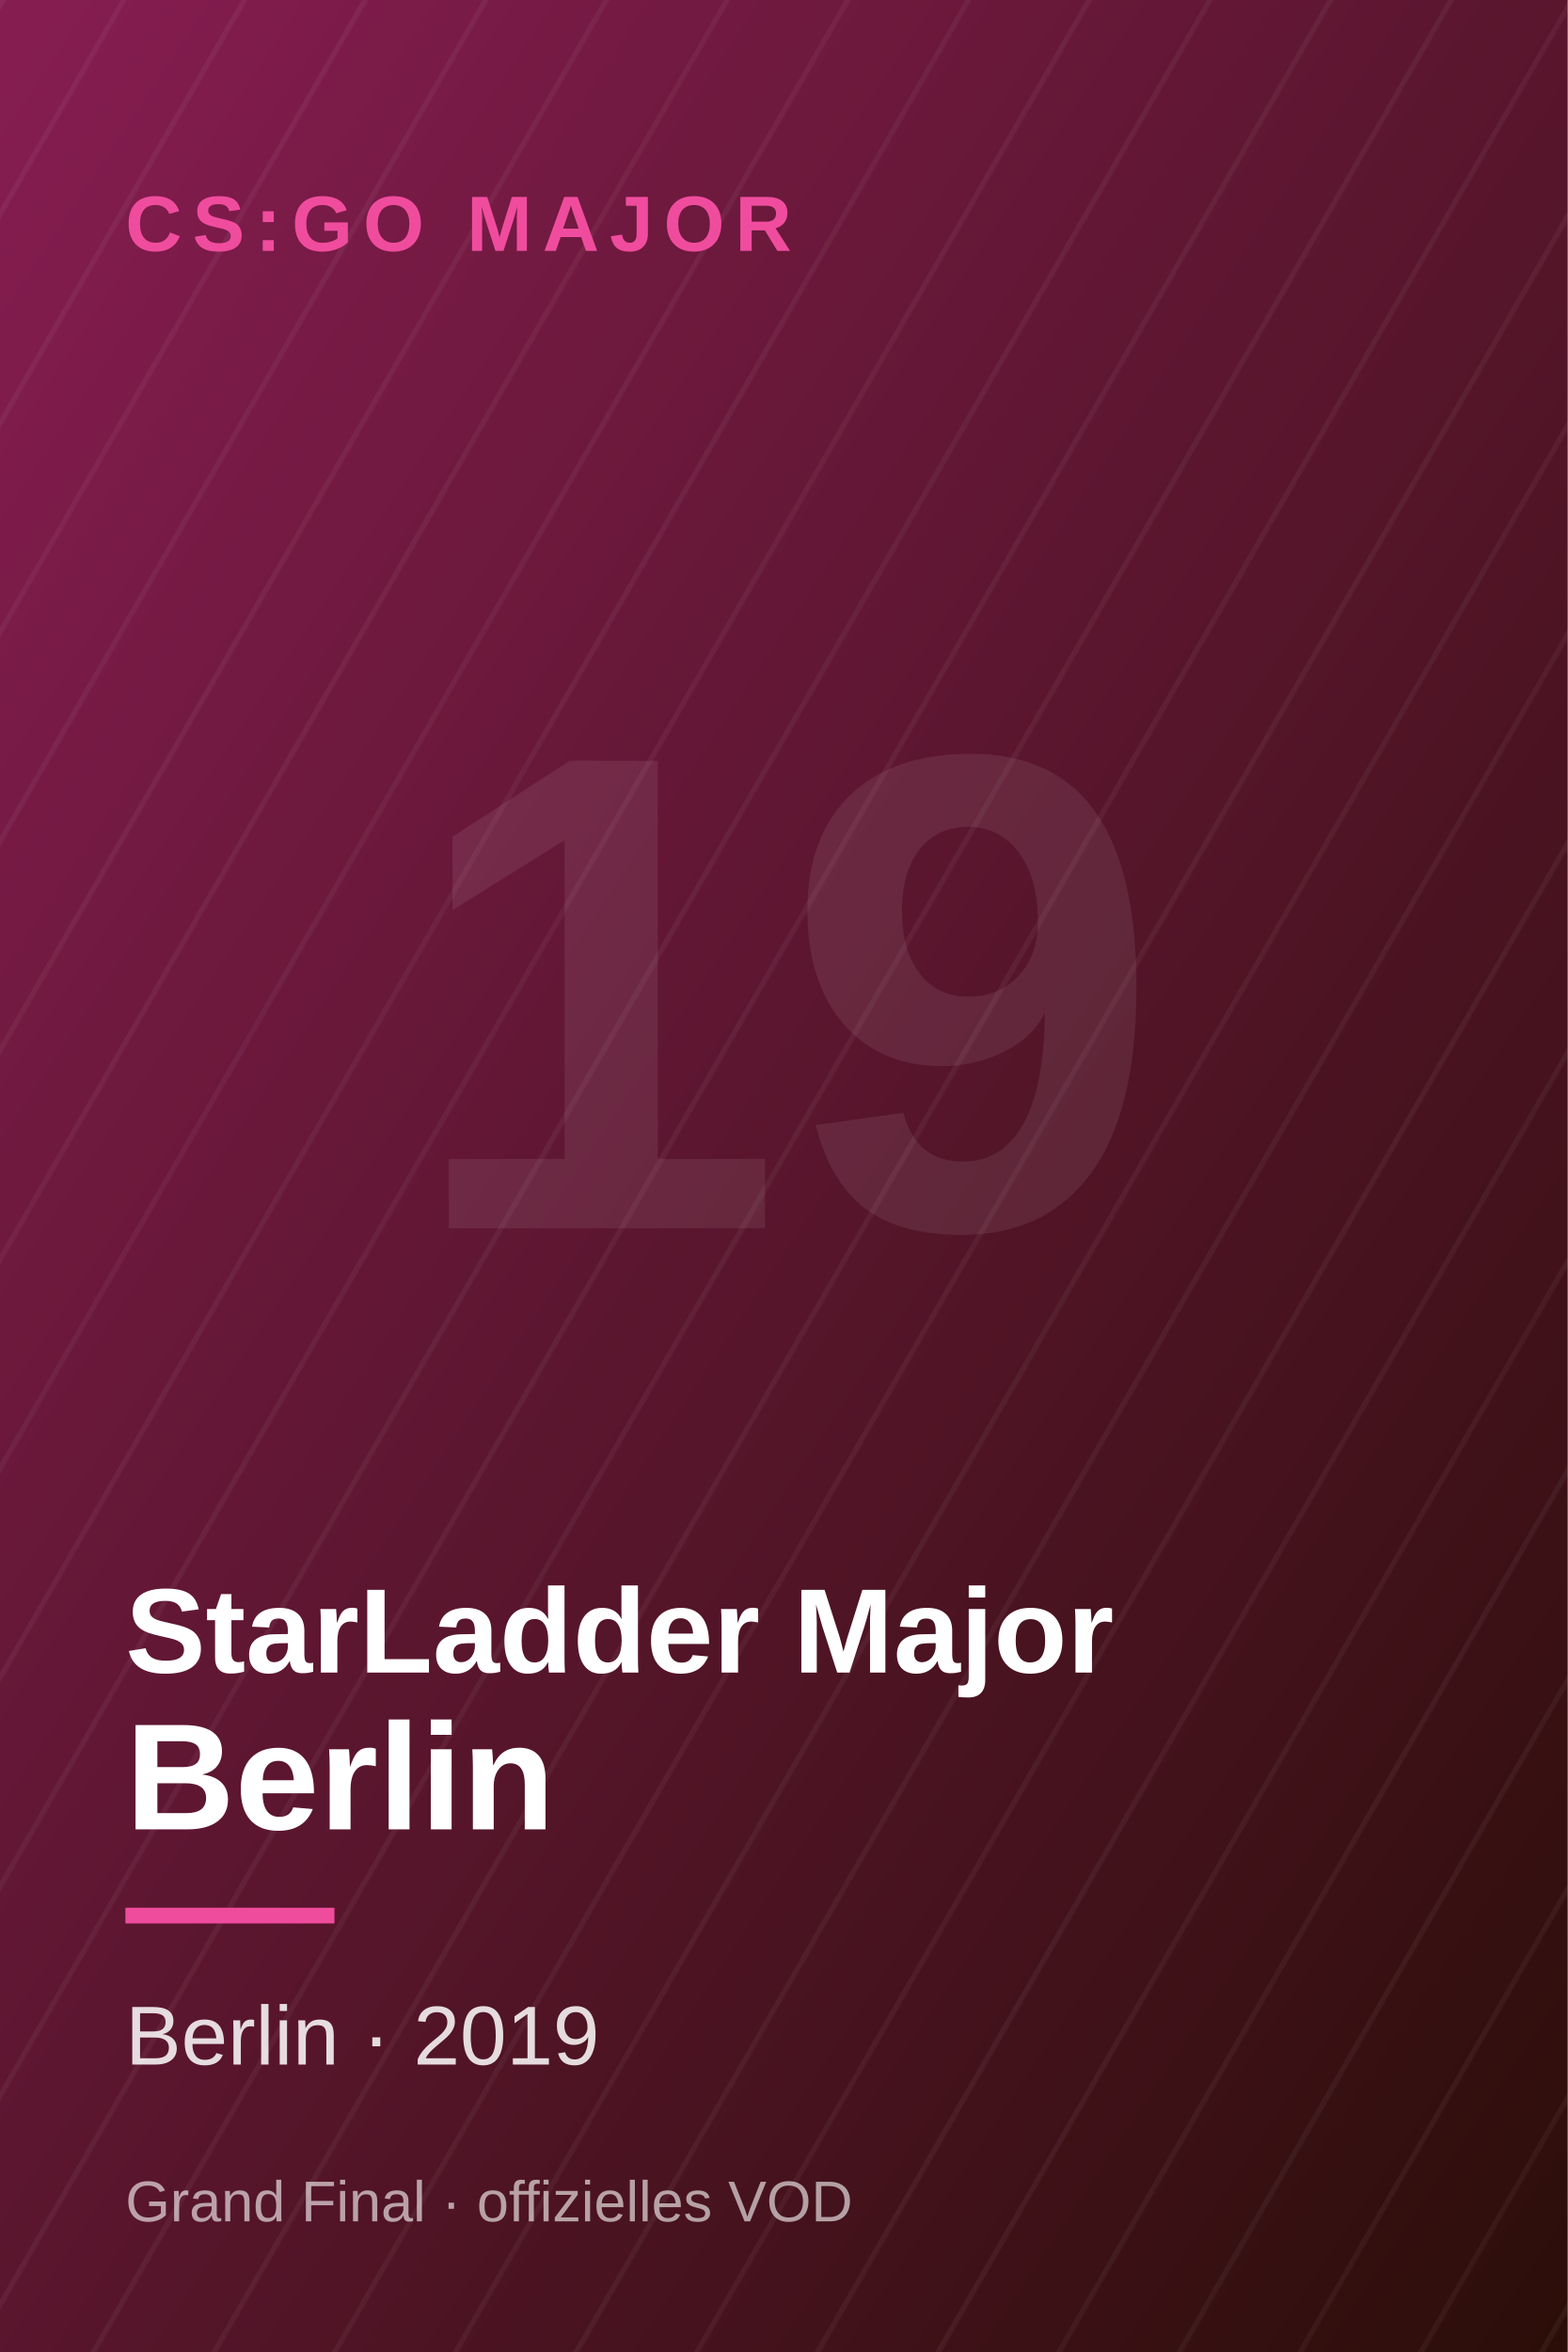
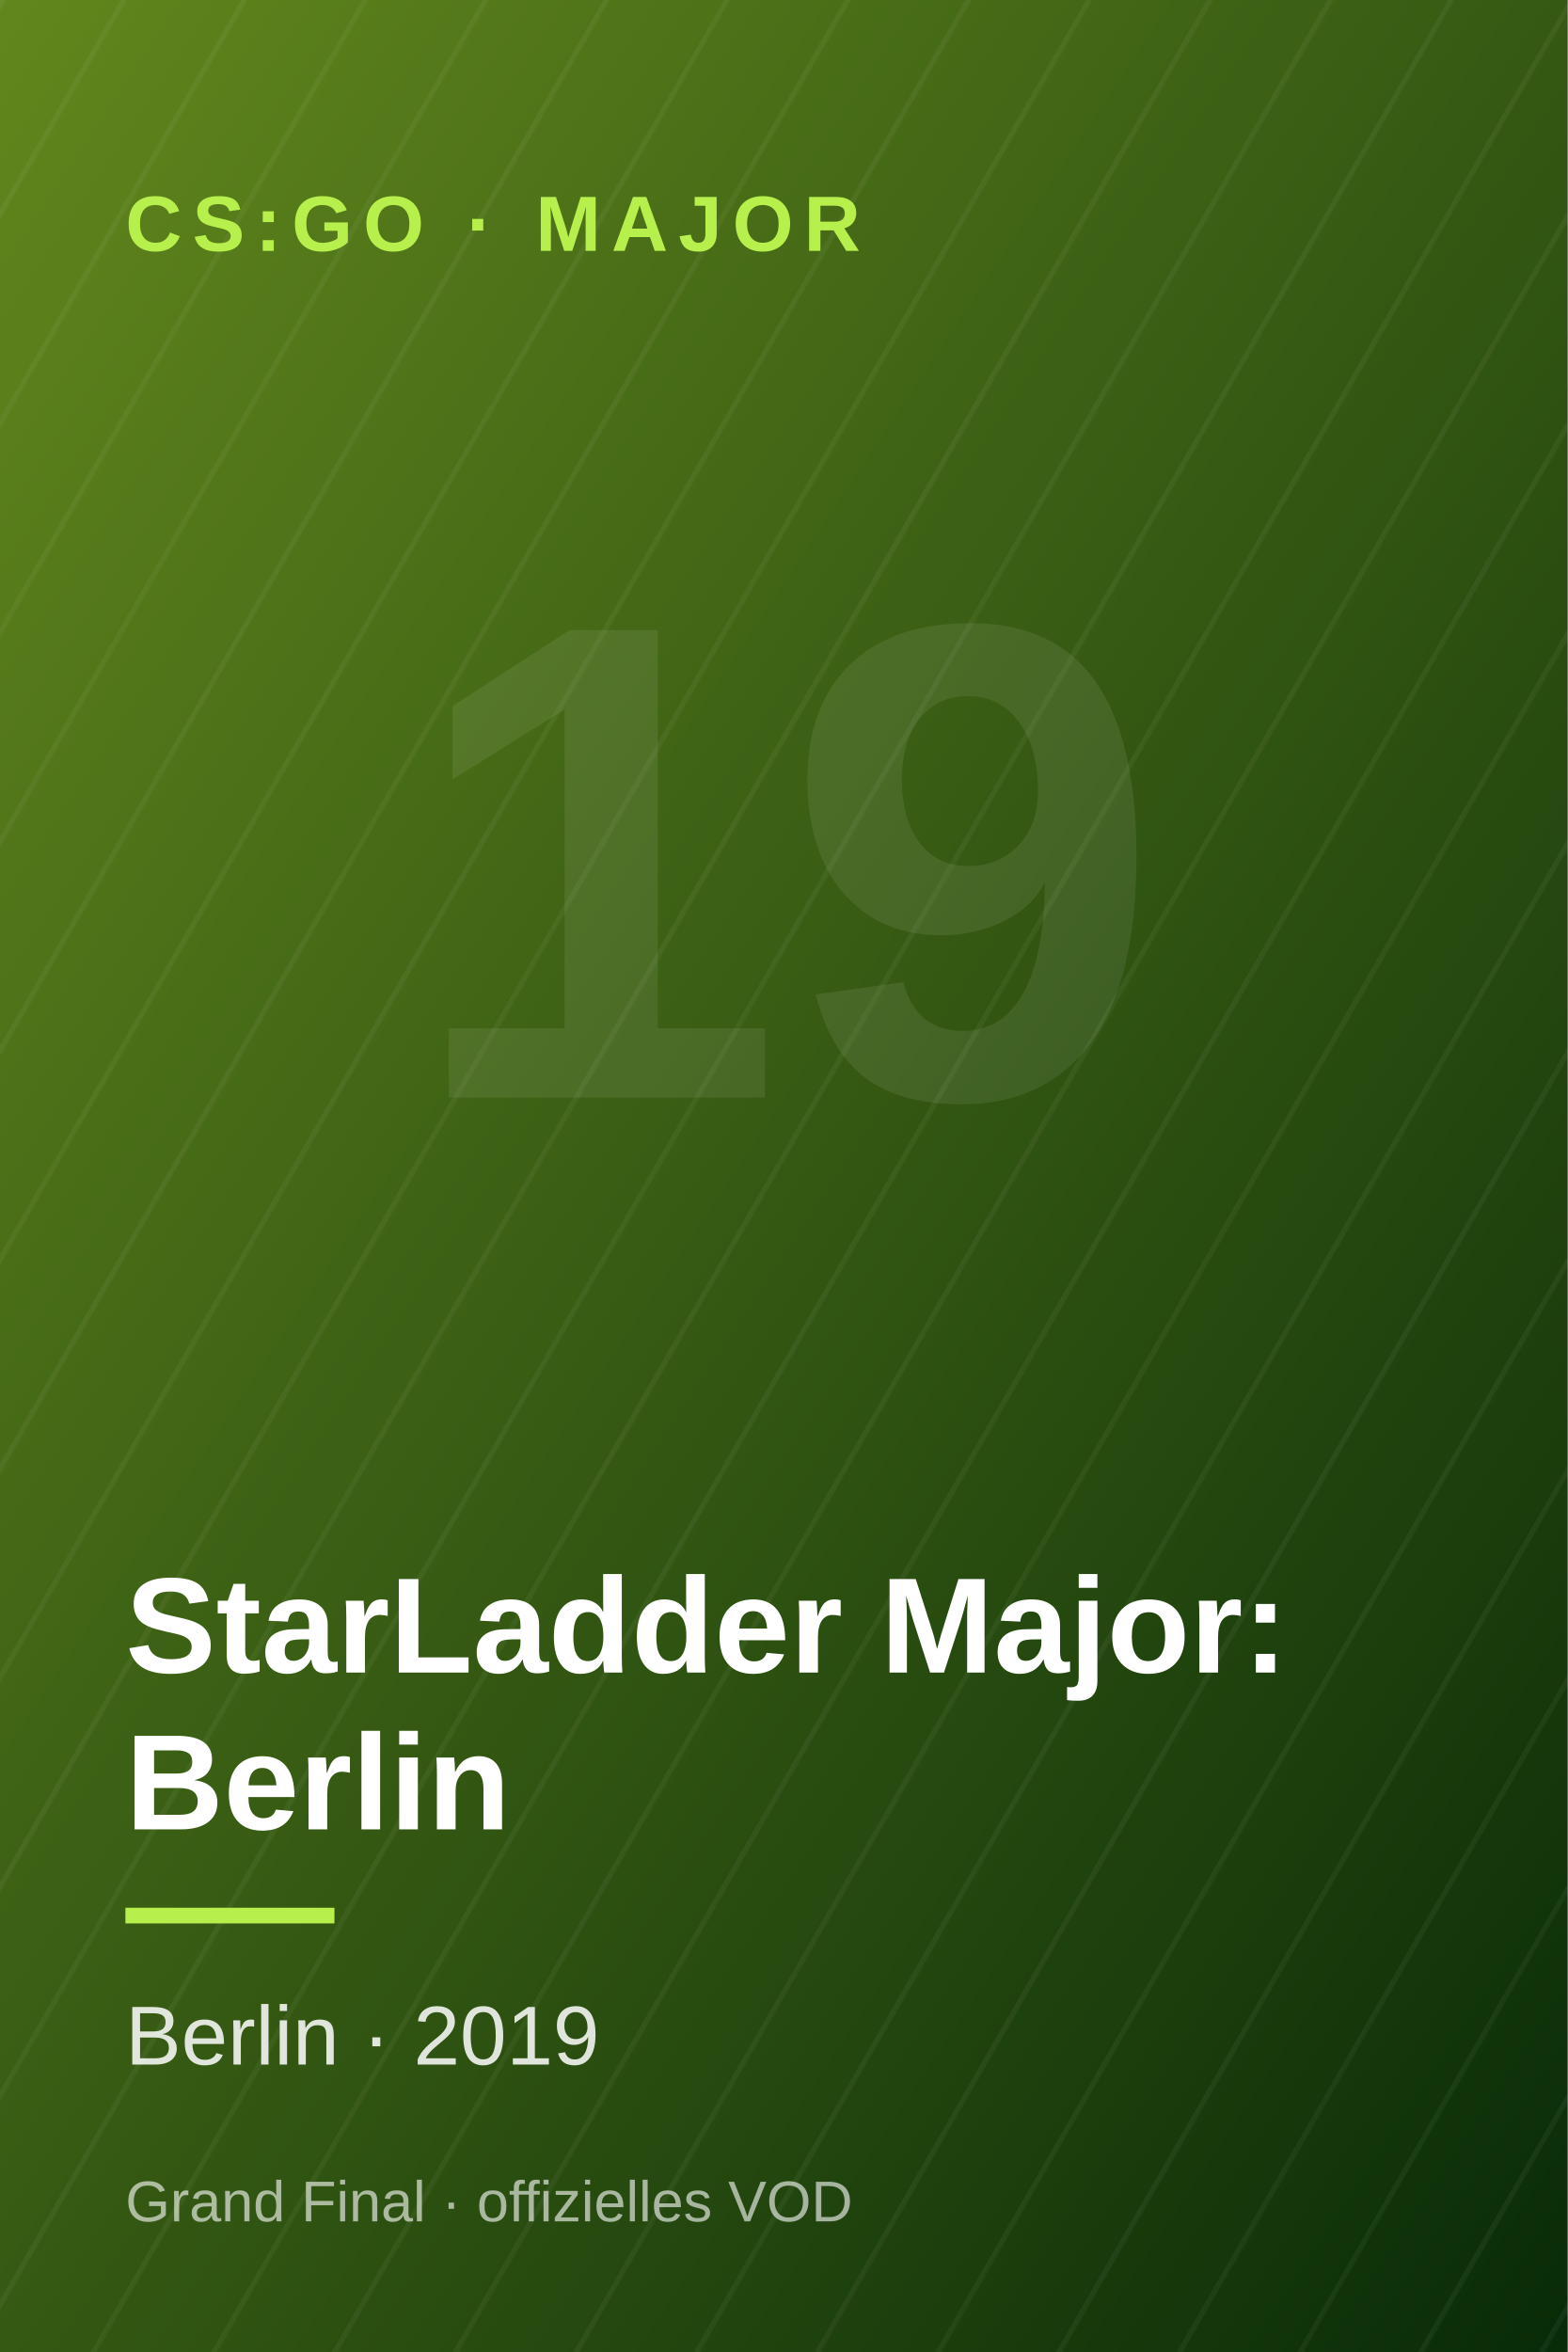
<svg xmlns="http://www.w3.org/2000/svg" width="600" height="900" viewBox="0 0 600 900">
  <defs>
    <linearGradient id="g" x1="0" y1="0" x2="1" y2="1">
-       <stop offset="0" stop-color="hsl(330,65%,32%)" />
-       <stop offset="1" stop-color="hsl(10,70%,10%)" />
+       <stop offset="0" stop-color="hsl(81,65%,32%)" />
+       <stop offset="1" stop-color="hsl(121,70%,10%)" />
    </linearGradient>
    <pattern id="p" width="40" height="40" patternUnits="userSpaceOnUse" patternTransform="rotate(30)">
      <rect width="2" height="40" fill="#fff" opacity=".05" />
    </pattern>
  </defs>
  <rect width="600" height="900" fill="url(#g)" />
  <rect width="600" height="900" fill="url(#p)" />
-   <text x="300" y="470" text-anchor="middle" font-family="Arial,Helvetica,sans-serif" font-weight="700" font-size="260" fill="#fff" opacity=".08">19</text>
-   <text x="48" y="96" font-family="Arial,Helvetica,sans-serif" font-weight="700" font-size="30" fill="hsl(330,85%,62%)" letter-spacing="4">CS:GO MAJOR</text>
-   <text x="48" y="640" font-family="Arial,Helvetica,sans-serif" font-weight="700" font-size="46" fill="#fff">StarLadder Major</text>
-   <text x="48" y="700" font-family="Arial,Helvetica,sans-serif" font-weight="700" font-size="58" fill="#fff">Berlin</text>
-   <rect x="48" y="730" width="80" height="6" fill="hsl(330,85%,62%)" />
+   <text x="300" y="420" text-anchor="middle" font-family="Arial,Helvetica,sans-serif" font-weight="700" font-size="260" fill="#fff" opacity=".08">19</text>
+   <text x="48" y="96" font-family="Arial,Helvetica,sans-serif" font-weight="700" font-size="30" fill="hsl(81,85%,62%)" letter-spacing="4">CS:GO · MAJOR</text>
+   <text x="48" y="640" font-family="Arial,Helvetica,sans-serif" font-weight="700" font-size="52" fill="#fff">StarLadder Major:</text>
+   <text x="48" y="700" font-family="Arial,Helvetica,sans-serif" font-weight="700" font-size="52" fill="#fff">Berlin</text>
+   <rect x="48" y="730" width="80" height="6" fill="hsl(81,85%,62%)" />
  <text x="48" y="790" font-family="Arial,Helvetica,sans-serif" font-size="32" fill="#fff" opacity=".85">Berlin · 2019</text>
  <text x="48" y="850" font-family="Arial,Helvetica,sans-serif" font-size="22" fill="#fff" opacity=".6">Grand Final · offizielles VOD</text>
</svg>
